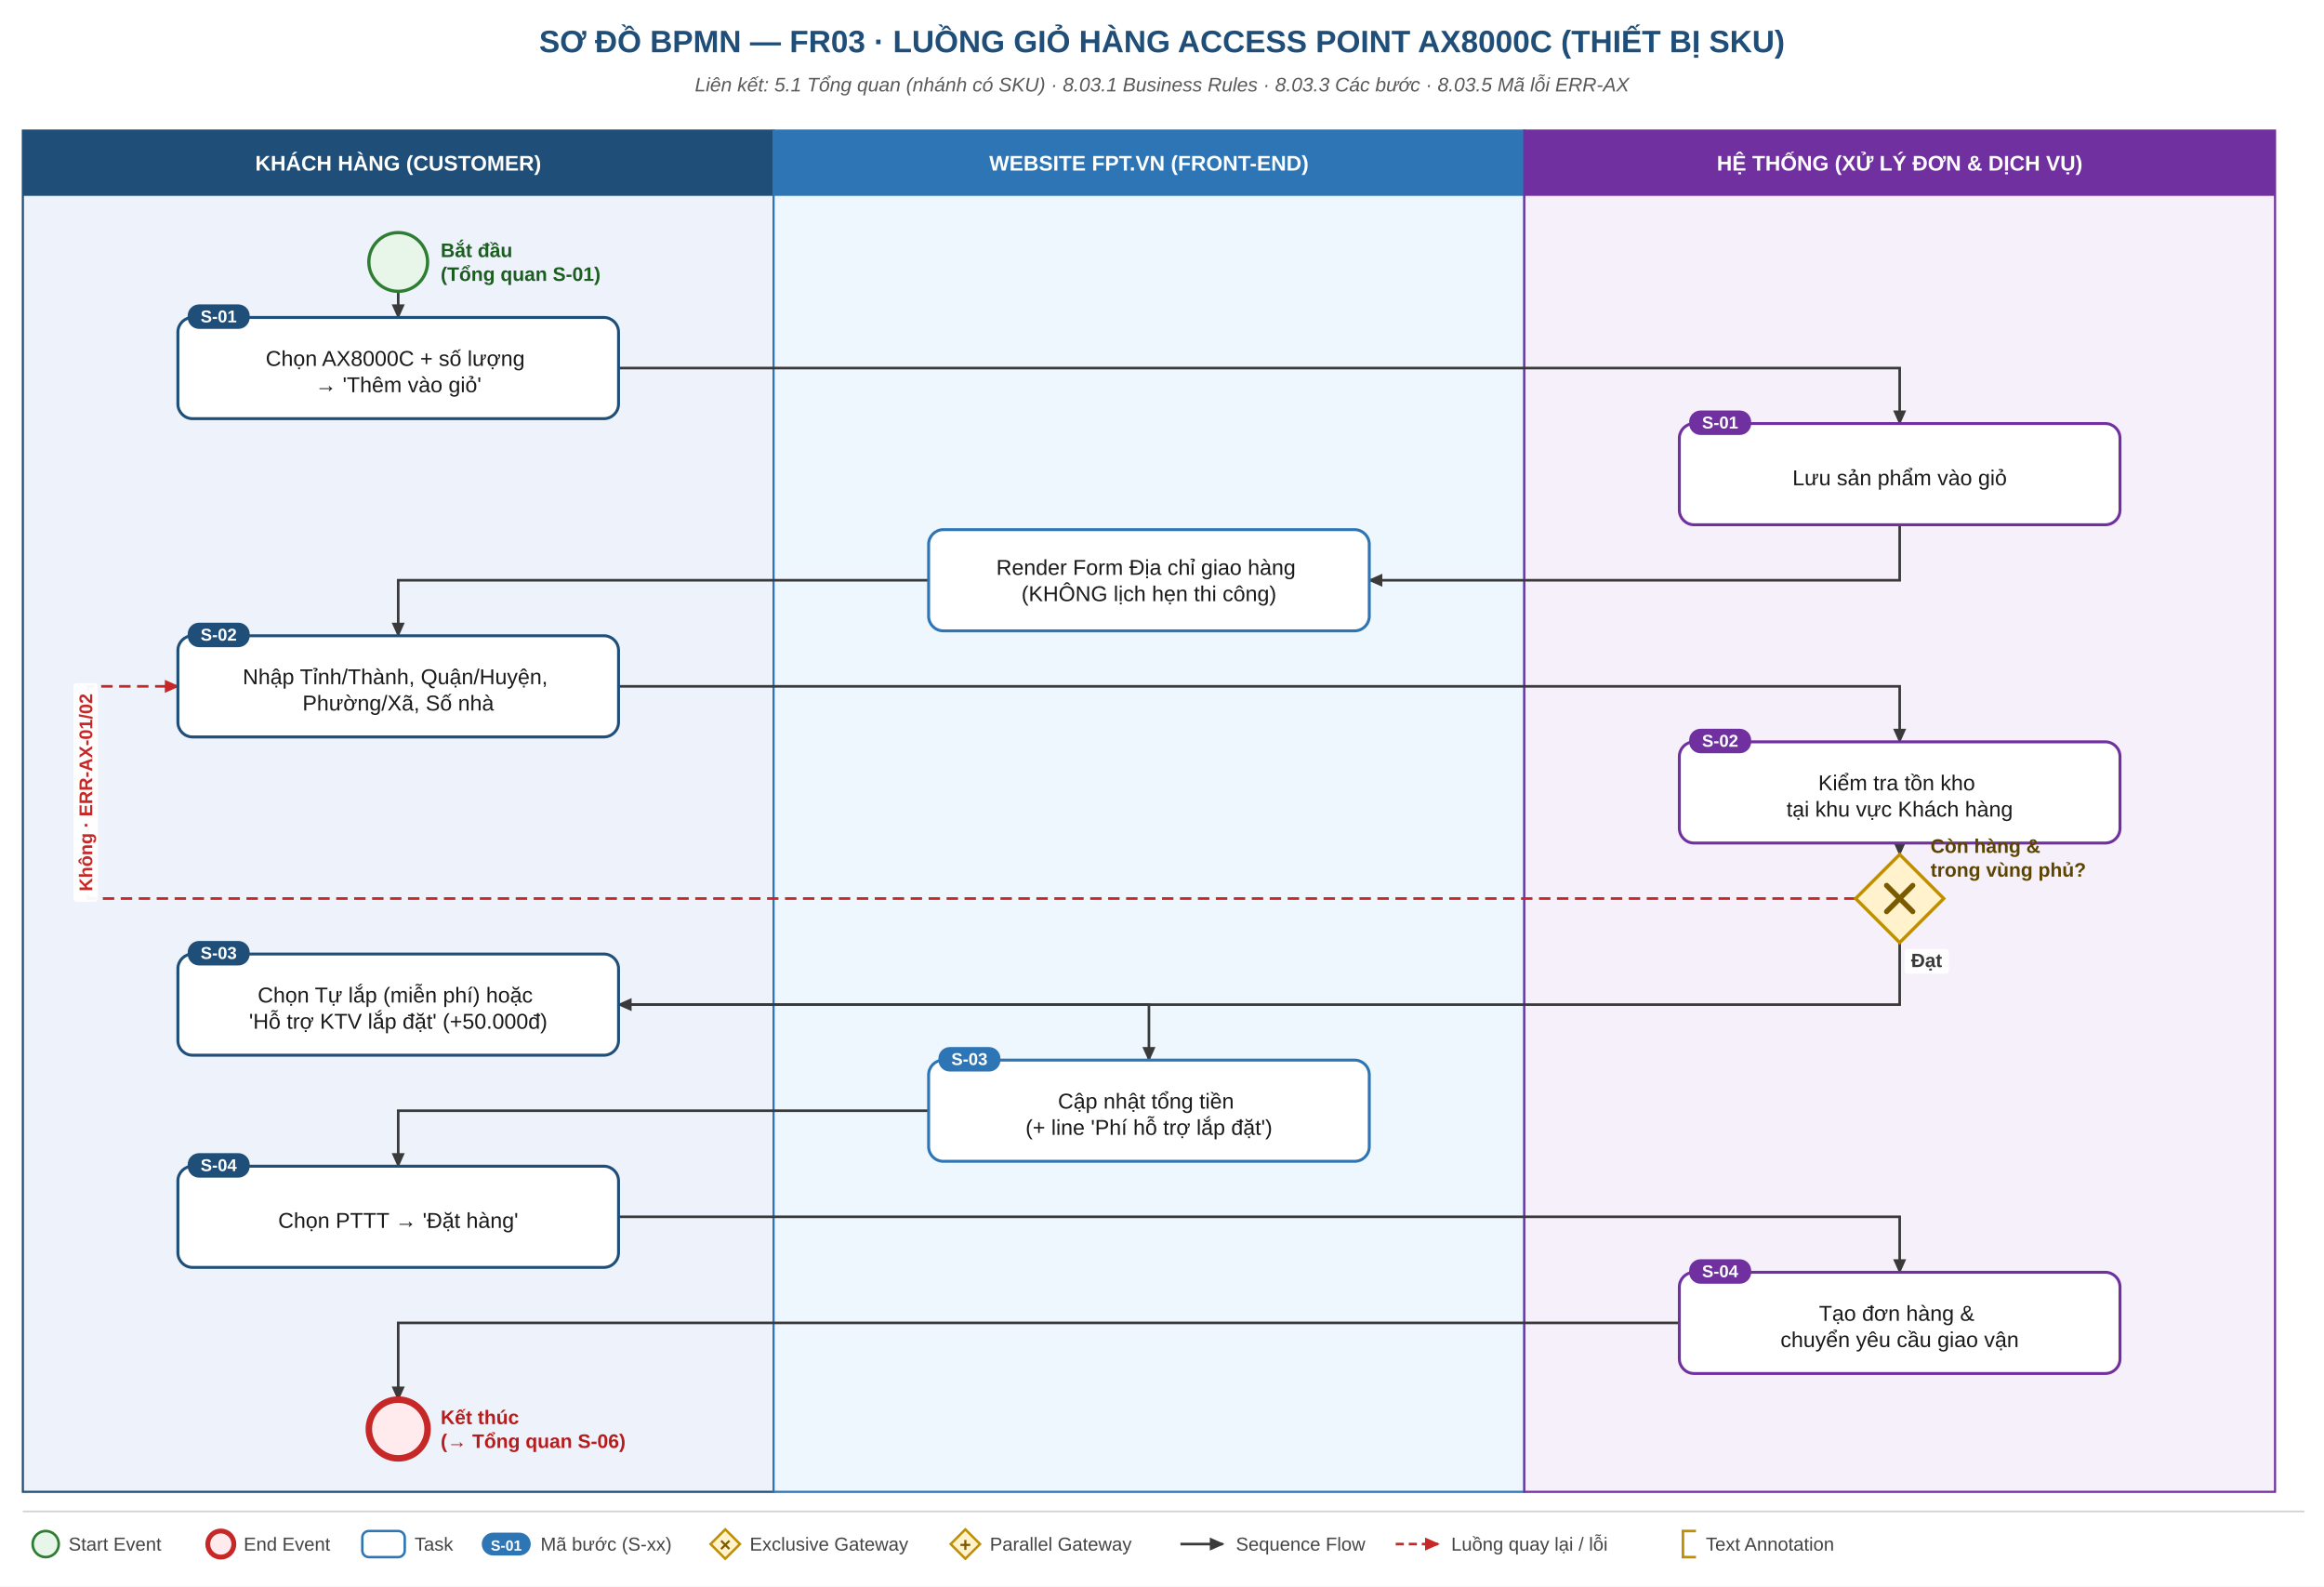
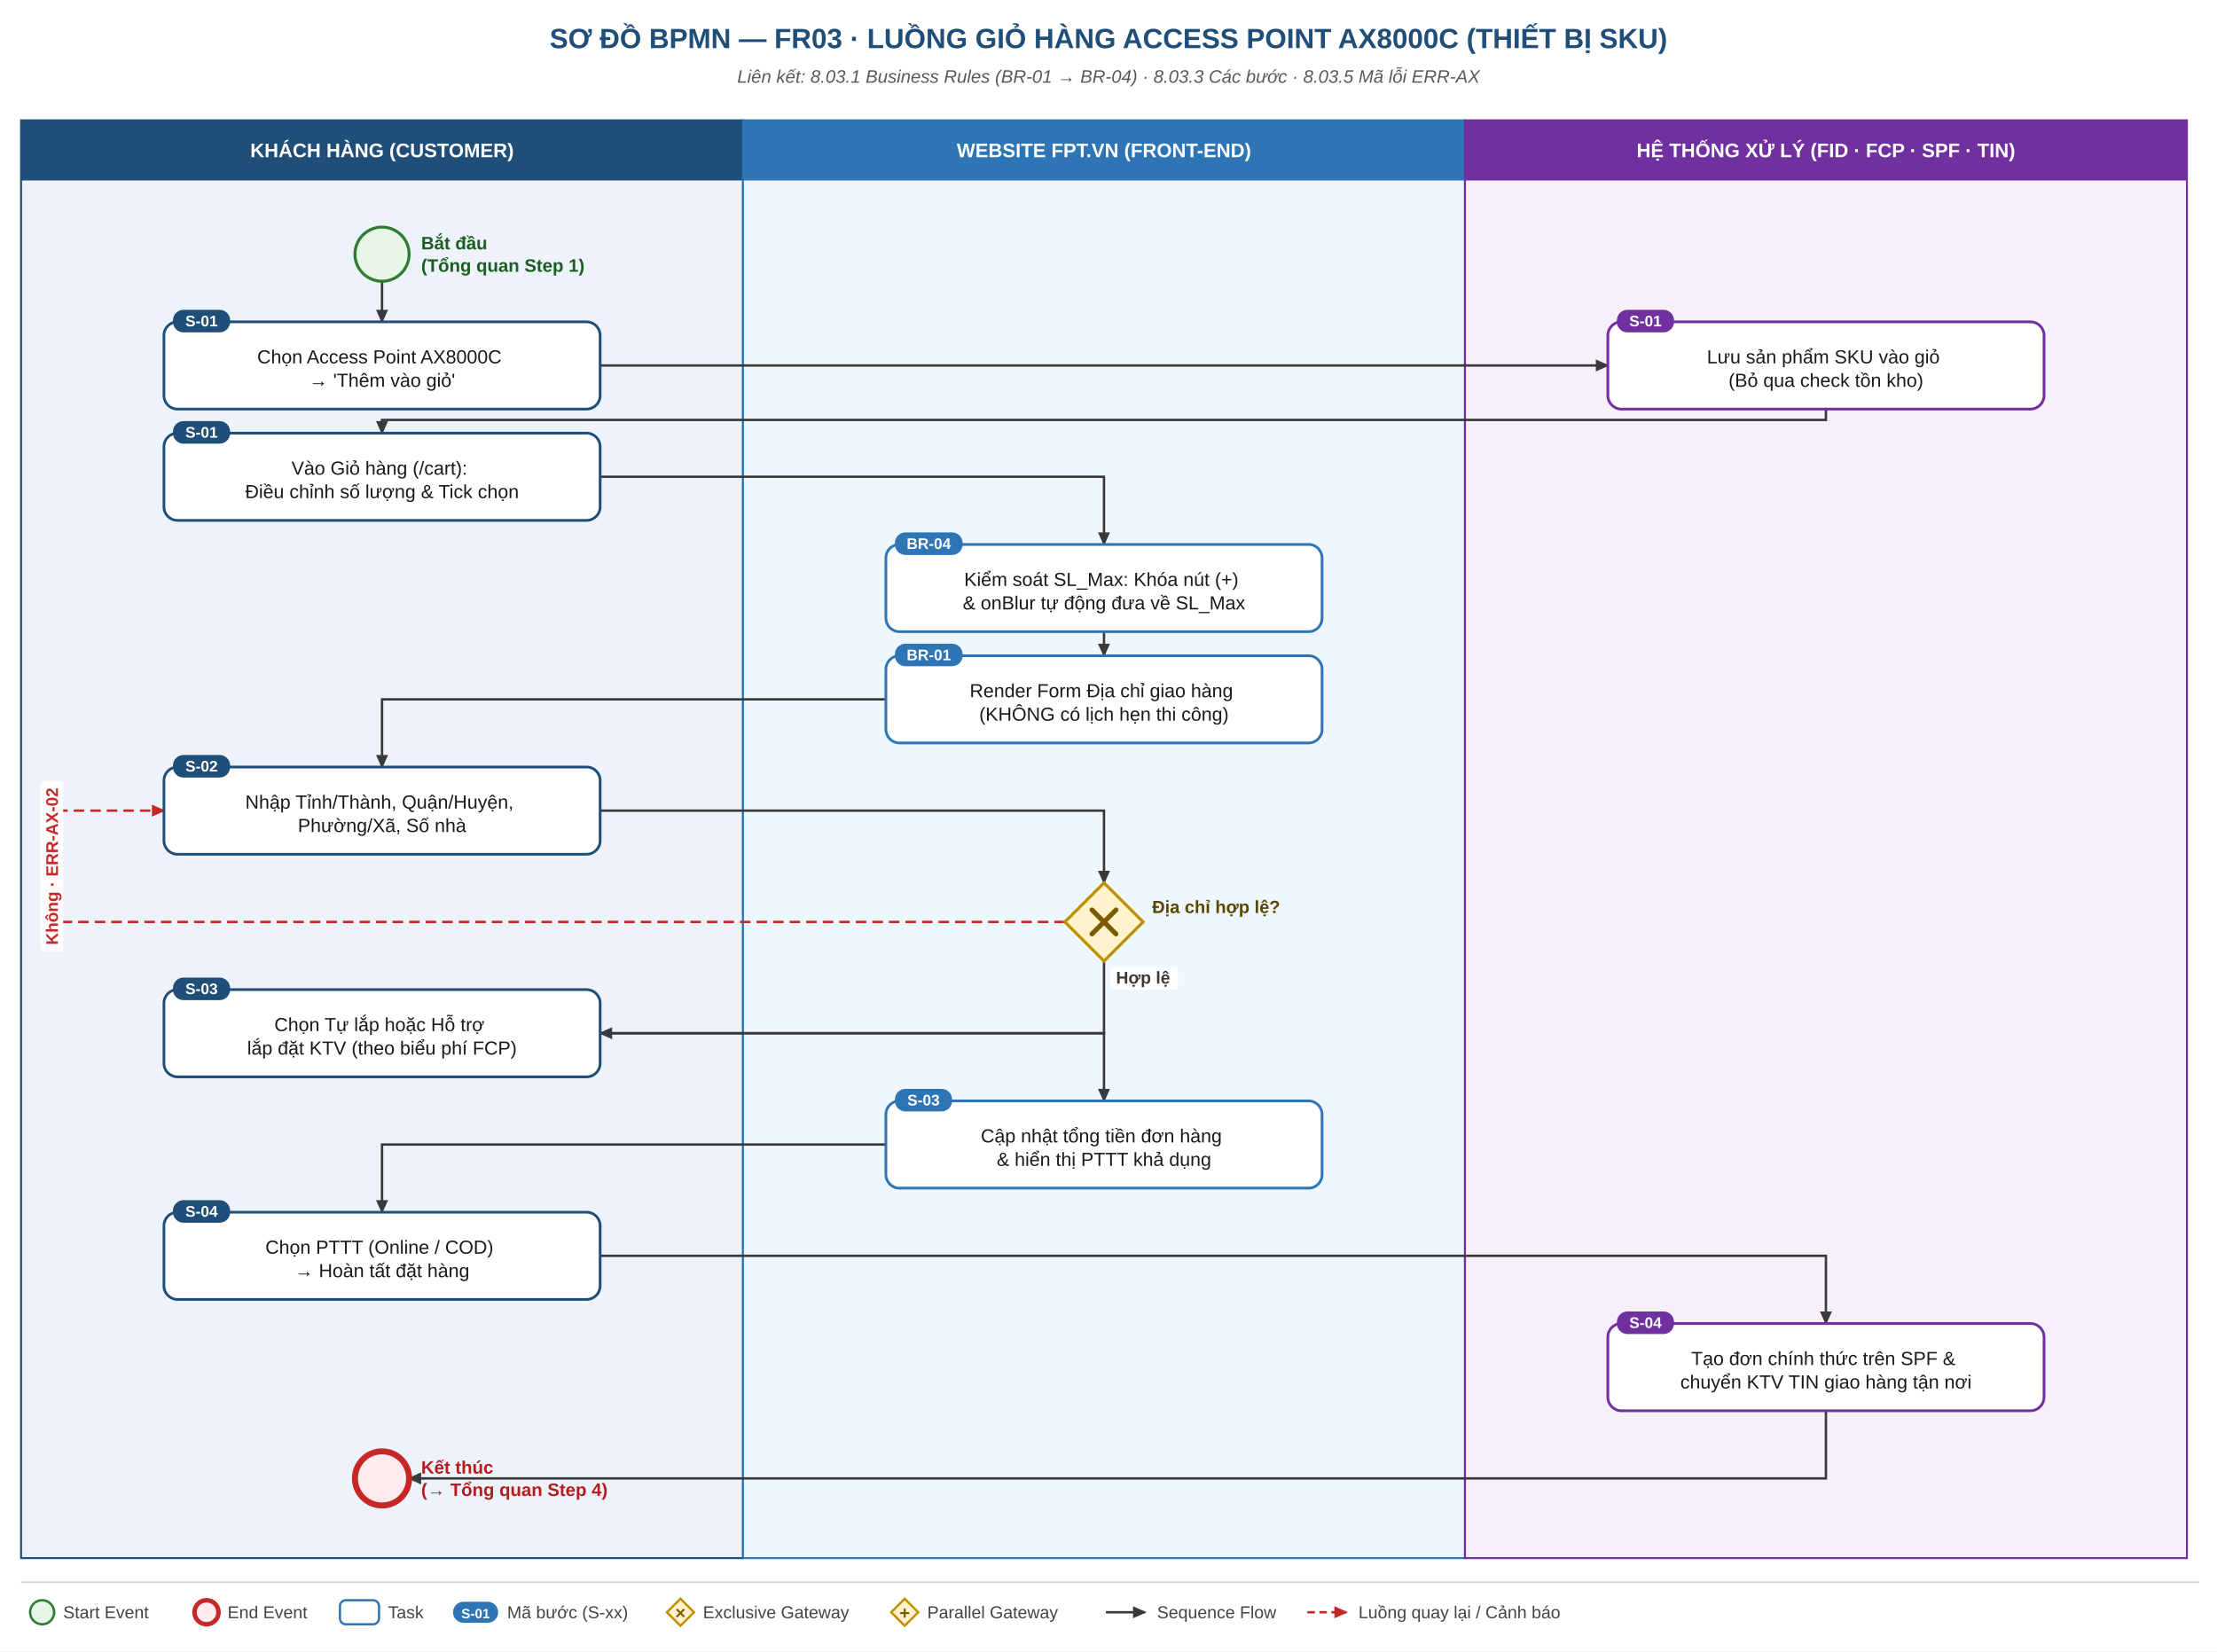
- <svg xmlns="http://www.w3.org/2000/svg" width="1424" height="972" viewBox="0 0 1424 972" font-family="Arial, Helvetica, sans-serif">
-   <rect width="1424" height="972" fill="#ffffff" />
+ <svg xmlns="http://www.w3.org/2000/svg" width="1474" height="1098" viewBox="0 0 1474 1098" font-family="Arial, Helvetica, sans-serif">
+   <rect width="1474" height="1098" fill="#ffffff" />
  <defs>
    <marker id="a" markerWidth="10" markerHeight="10" refX="8" refY="4" orient="auto" markerUnits="userSpaceOnUse">
      <path d="M0,0 L9,4 L0,8 Z" fill="#3a3a3a" />
    </marker>
    <marker id="ar" markerWidth="10" markerHeight="10" refX="8" refY="4" orient="auto" markerUnits="userSpaceOnUse">
      <path d="M0,0 L9,4 L0,8 Z" fill="#c62828" />
    </marker>
  </defs>
-   <text x="712.0" y="32" font-size="19" font-weight="bold" fill="#1f4e78" text-anchor="middle">SƠ ĐỒ BPMN — FR03 · LUỒNG GIỎ HÀNG ACCESS POINT AX8000C (THIẾT BỊ SKU)</text>
-   <text x="712.0" y="56" font-size="12" fill="#595959" font-style="italic" text-anchor="middle">Liên kết: 5.1 Tổng quan (nhánh có SKU) · 8.03.1 Business Rules · 8.03.3 Các bước · 8.03.5 Mã lỗi ERR-AX</text>
-   <rect x="14" y="80" width="460" height="834" fill="#eef3fb" stroke="#1f4e78" stroke-width="1.3" />
-   <rect x="14" y="80" width="460" height="40" fill="#1f4e78" />
-   <text x="244.0" y="104.5" font-size="13" font-weight="bold" fill="#fff" text-anchor="middle">KHÁCH HÀNG (CUSTOMER)</text>
-   <rect x="474" y="80" width="460" height="834" fill="#eef7fd" stroke="#2e75b6" stroke-width="1.3" />
-   <rect x="474" y="80" width="460" height="40" fill="#2e75b6" />
-   <text x="704.0" y="104.5" font-size="13" font-weight="bold" fill="#fff" text-anchor="middle">WEBSITE FPT.VN (FRONT-END)</text>
-   <rect x="934" y="80" width="460" height="834" fill="#f6f0fb" stroke="#7030a0" stroke-width="1.3" />
-   <rect x="934" y="80" width="460" height="40" fill="#7030a0" />
-   <text x="1164.0" y="104.5" font-size="13" font-weight="bold" fill="#fff" text-anchor="middle">HỆ THỐNG (XỬ LÝ ĐƠN &amp; DỊCH VỤ)</text>
-   <path d="M244.0,178.5 L244.0,194.5" fill="none" stroke="#3a3a3a" stroke-width="1.6" marker-end="url(#a)" />
-   <path d="M379.0,225.5 L1164.0,225.5 L1164.0,259.5" fill="none" stroke="#3a3a3a" stroke-width="1.6" marker-end="url(#a)" />
-   <path d="M1164.0,321.5 L1164.0,355.5 L839.0,355.5" fill="none" stroke="#3a3a3a" stroke-width="1.6" marker-end="url(#a)" />
-   <path d="M569.0,355.5 L244.0,355.5 L244.0,389.5" fill="none" stroke="#3a3a3a" stroke-width="1.6" marker-end="url(#a)" />
-   <path d="M379.0,420.5 L1164.0,420.5 L1164.0,454.5" fill="none" stroke="#3a3a3a" stroke-width="1.6" marker-end="url(#a)" />
-   <path d="M1164.0,516.5 L1164.0,523.5" fill="none" stroke="#3a3a3a" stroke-width="1.6" marker-end="url(#a)" />
-   <path d="M1164.0,577.5 L1164.0,615.5 L379.0,615.5" fill="none" stroke="#3a3a3a" stroke-width="1.6" marker-end="url(#a)" />
-   <path d="M1137.0,550.5 L54.0,550.5 L54.0,420.5 L109.0,420.5" fill="none" stroke="#c62828" stroke-width="1.6" stroke-dasharray="7,4" marker-end="url(#ar)" />
-   <path d="M379.0,615.5 L704.0,615.5 L704.0,649.5" fill="none" stroke="#3a3a3a" stroke-width="1.6" marker-end="url(#a)" />
-   <path d="M569.0,680.5 L244.0,680.5 L244.0,714.5" fill="none" stroke="#3a3a3a" stroke-width="1.6" marker-end="url(#a)" />
-   <path d="M379.0,745.5 L1164.0,745.5 L1164.0,779.5" fill="none" stroke="#3a3a3a" stroke-width="1.6" marker-end="url(#a)" />
-   <path d="M1029.0,810.5 L244.0,810.5 L244.0,857.5" fill="none" stroke="#3a3a3a" stroke-width="1.6" marker-end="url(#a)" />
-   <circle cx="244.0" cy="160.5" r="18" fill="#e8f5e9" stroke="#2e7d32" stroke-width="2" />
-   <text x="270.0" y="157.5" font-size="12" fill="#1b5e20" font-weight="bold" text-anchor="start">
-     <tspan x="270.0" dy="0.0">Bắt đầu</tspan>
-     <tspan x="270.0" dy="14.6">(Tổng quan S-01)</tspan>
+   <text x="737.0" y="32" font-size="18.5" font-weight="bold" fill="#1f4e78" text-anchor="middle">SƠ ĐỒ BPMN — FR03 · LUỒNG GIỎ HÀNG ACCESS POINT AX8000C (THIẾT BỊ SKU)</text>
+   <text x="737.0" y="55" font-size="12" fill="#595959" font-style="italic" text-anchor="middle">Liên kết: 8.03.1 Business Rules (BR-01 → BR-04) · 8.03.3 Các bước · 8.03.5 Mã lỗi ERR-AX</text>
+   <rect x="14" y="80" width="480" height="956" fill="#eef3fb" stroke="#1f4e78" stroke-width="1.3" />
+   <rect x="14" y="80" width="480" height="40" fill="#1f4e78" />
+   <text x="254.0" y="104.5" font-size="13" font-weight="bold" fill="#fff" text-anchor="middle">KHÁCH HÀNG (CUSTOMER)</text>
+   <rect x="494" y="80" width="480" height="956" fill="#eef7fd" stroke="#2e75b6" stroke-width="1.3" />
+   <rect x="494" y="80" width="480" height="40" fill="#2e75b6" />
+   <text x="734.0" y="104.5" font-size="13" font-weight="bold" fill="#fff" text-anchor="middle">WEBSITE FPT.VN (FRONT-END)</text>
+   <rect x="974" y="80" width="480" height="956" fill="#f6f0fb" stroke="#7030a0" stroke-width="1.3" />
+   <rect x="974" y="80" width="480" height="40" fill="#7030a0" />
+   <text x="1214.0" y="104.5" font-size="13" font-weight="bold" fill="#fff" text-anchor="middle">HỆ THỐNG XỬ LÝ (FID · FCP · SPF · TIN)</text>
+   <path d="M254.0,187.0 L254.0,214.0" fill="none" stroke="#3a3a3a" stroke-width="1.6" marker-end="url(#a)" />
+   <path d="M399.0,243.0 L1069.0,243.0" fill="none" stroke="#3a3a3a" stroke-width="1.6" marker-end="url(#a)" />
+   <path d="M1214.0,272.0 L1214.0,279.2 L254.0,279.2 L254.0,288.0" fill="none" stroke="#3a3a3a" stroke-width="1.6" marker-end="url(#a)" />
+   <path d="M399.0,317.0 L734.0,317.0 L734.0,362.0" fill="none" stroke="#3a3a3a" stroke-width="1.6" marker-end="url(#a)" />
+   <path d="M734.0,420.0 L734.0,436.0" fill="none" stroke="#3a3a3a" stroke-width="1.6" marker-end="url(#a)" />
+   <path d="M589.0,465.0 L254.0,465.0 L254.0,510.0" fill="none" stroke="#3a3a3a" stroke-width="1.6" marker-end="url(#a)" />
+   <path d="M399.0,539.0 L734.0,539.0 L734.0,587.0" fill="none" stroke="#3a3a3a" stroke-width="1.6" marker-end="url(#a)" />
+   <path d="M734.0,639.0 L734.0,687.0 L399.0,687.0" fill="none" stroke="#3a3a3a" stroke-width="1.6" marker-end="url(#a)" />
+   <path d="M708.0,613.0 L36.0,613.0 L36.0,539.0 L109.0,539.0" fill="none" stroke="#c62828" stroke-width="1.6" stroke-dasharray="7,4" marker-end="url(#ar)" />
+   <path d="M399.0,687.0 L734.0,687.0 L734.0,732.0" fill="none" stroke="#3a3a3a" stroke-width="1.6" marker-end="url(#a)" />
+   <path d="M589.0,761.0 L254.0,761.0 L254.0,806.0" fill="none" stroke="#3a3a3a" stroke-width="1.6" marker-end="url(#a)" />
+   <path d="M399.0,835.0 L1214.0,835.0 L1214.0,880.0" fill="none" stroke="#3a3a3a" stroke-width="1.6" marker-end="url(#a)" />
+   <path d="M1214.0,938.0 L1214.0,983.0 L272.0,983.0" fill="none" stroke="#3a3a3a" stroke-width="1.6" marker-end="url(#a)" />
+   <circle cx="254.0" cy="169.0" r="18" fill="#e8f5e9" stroke="#2e7d32" stroke-width="2" />
+   <text x="280.0" y="165.8" font-size="12" fill="#1b5e20" font-weight="bold" text-anchor="start">
+     <tspan x="280.0" dy="0.0">Bắt đầu</tspan>
+     <tspan x="280.0" dy="14.9">(Tổng quan Step 1)</tspan>
  </text>
-   <rect x="109.0" y="194.5" width="270" height="62" rx="9" fill="#ffffff" stroke="#1f4e78" stroke-width="1.8" />
-   <text x="244.0" y="224.2" font-size="13.2" fill="#1a1a1a" font-weight="normal" text-anchor="middle">
-     <tspan x="244.0" dy="0.0">Chọn AX8000C + số lượng</tspan>
-     <tspan x="244.0" dy="16.1">→ 'Thêm vào giỏ'</tspan>
+   <rect x="109.0" y="214.0" width="290" height="58" rx="9" fill="#ffffff" stroke="#1f4e78" stroke-width="1.8" />
+   <text x="254.0" y="241.6" font-size="12.6" fill="#1a1a1a" font-weight="normal" text-anchor="middle">
+     <tspan x="254.0" dy="0.0">Chọn Access Point AX8000C</tspan>
+     <tspan x="254.0" dy="15.6">→ 'Thêm vào giỏ'</tspan>
  </text>
-   <rect x="115.0" y="186.5" width="38" height="15" rx="7" fill="#1f4e78" />
-   <text x="134.0" y="197.5" font-size="10.5" font-weight="bold" fill="#fff" text-anchor="middle">S-01</text>
-   <rect x="1029.0" y="259.5" width="270" height="62" rx="9" fill="#ffffff" stroke="#7030a0" stroke-width="1.8" />
-   <text x="1164.0" y="297.3" font-size="13.2" fill="#1a1a1a" font-weight="normal" text-anchor="middle">
-     <tspan x="1164.0" dy="0.0">Lưu sản phẩm vào giỏ</tspan>
+   <rect x="115.0" y="206.0" width="38" height="15" rx="7" fill="#1f4e78" />
+   <text x="134.0" y="217.0" font-size="10.2" font-weight="bold" fill="#fff" text-anchor="middle">S-01</text>
+   <rect x="1069.0" y="214.0" width="290" height="58" rx="9" fill="#ffffff" stroke="#7030a0" stroke-width="1.8" />
+   <text x="1214.0" y="241.6" font-size="12.6" fill="#1a1a1a" font-weight="normal" text-anchor="middle">
+     <tspan x="1214.0" dy="0.0">Lưu sản phẩm SKU vào giỏ</tspan>
+     <tspan x="1214.0" dy="15.6">(Bỏ qua check tồn kho)</tspan>
  </text>
-   <rect x="1035.0" y="251.5" width="38" height="15" rx="7" fill="#7030a0" />
-   <text x="1054.0" y="262.5" font-size="10.5" font-weight="bold" fill="#fff" text-anchor="middle">S-01</text>
-   <rect x="569.0" y="324.5" width="270" height="62" rx="9" fill="#ffffff" stroke="#2e75b6" stroke-width="1.8" />
-   <text x="704.0" y="352.2" font-size="13.2" fill="#1a1a1a" font-weight="normal" text-anchor="middle">
-     <tspan x="704.0" dy="0.0">Render Form Địa chỉ giao hàng</tspan>
-     <tspan x="704.0" dy="16.1">(KHÔNG lịch hẹn thi công)</tspan>
+   <rect x="1075.0" y="206.0" width="38" height="15" rx="7" fill="#7030a0" />
+   <text x="1094.0" y="217.0" font-size="10.2" font-weight="bold" fill="#fff" text-anchor="middle">S-01</text>
+   <rect x="109.0" y="288.0" width="290" height="58" rx="9" fill="#ffffff" stroke="#1f4e78" stroke-width="1.8" />
+   <text x="254.0" y="315.6" font-size="12.6" fill="#1a1a1a" font-weight="normal" text-anchor="middle">
+     <tspan x="254.0" dy="0.0">Vào Giỏ hàng (/cart):</tspan>
+     <tspan x="254.0" dy="15.6">Điều chỉnh số lượng &amp; Tick chọn</tspan>
  </text>
-   <rect x="109.0" y="389.5" width="270" height="62" rx="9" fill="#ffffff" stroke="#1f4e78" stroke-width="1.8" />
-   <text x="244.0" y="419.2" font-size="13.2" fill="#1a1a1a" font-weight="normal" text-anchor="middle">
-     <tspan x="244.0" dy="0.0">Nhập Tỉnh/Thành, Quận/Huyện,</tspan>
-     <tspan x="244.0" dy="16.1">Phường/Xã, Số nhà</tspan>
+   <rect x="115.0" y="280.0" width="38" height="15" rx="7" fill="#1f4e78" />
+   <text x="134.0" y="291.0" font-size="10.2" font-weight="bold" fill="#fff" text-anchor="middle">S-01</text>
+   <rect x="589.0" y="362.0" width="290" height="58" rx="9" fill="#ffffff" stroke="#2e75b6" stroke-width="1.8" />
+   <text x="734.0" y="389.6" font-size="12.6" fill="#1a1a1a" font-weight="normal" text-anchor="middle">
+     <tspan x="734.0" dy="0.0">Kiểm soát SL_Max: Khóa nút (+)</tspan>
+     <tspan x="734.0" dy="15.6">&amp; onBlur tự động đưa về SL_Max</tspan>
  </text>
-   <rect x="115.0" y="381.5" width="38" height="15" rx="7" fill="#1f4e78" />
-   <text x="134.0" y="392.5" font-size="10.5" font-weight="bold" fill="#fff" text-anchor="middle">S-02</text>
-   <rect x="1029.0" y="454.5" width="270" height="62" rx="9" fill="#ffffff" stroke="#7030a0" stroke-width="1.8" />
-   <text x="1164.0" y="484.2" font-size="13.2" fill="#1a1a1a" font-weight="normal" text-anchor="middle">
-     <tspan x="1164.0" dy="0.0">Kiểm tra tồn kho</tspan>
-     <tspan x="1164.0" dy="16.1">tại khu vực Khách hàng</tspan>
+   <rect x="595.0" y="354.0" width="45" height="15" rx="7" fill="#2e75b6" />
+   <text x="617.5" y="365.0" font-size="10.2" font-weight="bold" fill="#fff" text-anchor="middle">BR-04</text>
+   <rect x="589.0" y="436.0" width="290" height="58" rx="9" fill="#ffffff" stroke="#2e75b6" stroke-width="1.8" />
+   <text x="734.0" y="463.6" font-size="12.6" fill="#1a1a1a" font-weight="normal" text-anchor="middle">
+     <tspan x="734.0" dy="0.0">Render Form Địa chỉ giao hàng</tspan>
+     <tspan x="734.0" dy="15.6">(KHÔNG có lịch hẹn thi công)</tspan>
  </text>
-   <rect x="1035.0" y="446.5" width="38" height="15" rx="7" fill="#7030a0" />
-   <text x="1054.0" y="457.5" font-size="10.5" font-weight="bold" fill="#fff" text-anchor="middle">S-02</text>
-   <polygon points="1164.0,523.5 1191.0,550.5 1164.0,577.5 1137.0,550.5" fill="#fff2cc" stroke="#bf8f00" stroke-width="2" />
-   <path d="M1156.0,542.5 L1172.0,558.5 M1172.0,542.5 L1156.0,558.5" stroke="#7a5b00" stroke-width="3.2" stroke-linecap="round" />
-   <text x="1182.9" y="522.5" font-size="12" fill="#5b4500" font-weight="bold" text-anchor="start">
-     <tspan x="1182.9" dy="0.0">Còn hàng &amp;</tspan>
-     <tspan x="1182.9" dy="14.6">trong vùng phủ?</tspan>
+   <rect x="595.0" y="428.0" width="45" height="15" rx="7" fill="#2e75b6" />
+   <text x="617.5" y="439.0" font-size="10.2" font-weight="bold" fill="#fff" text-anchor="middle">BR-01</text>
+   <rect x="109.0" y="510.0" width="290" height="58" rx="9" fill="#ffffff" stroke="#1f4e78" stroke-width="1.8" />
+   <text x="254.0" y="537.6" font-size="12.6" fill="#1a1a1a" font-weight="normal" text-anchor="middle">
+     <tspan x="254.0" dy="0.0">Nhập Tỉnh/Thành, Quận/Huyện,</tspan>
+     <tspan x="254.0" dy="15.6">Phường/Xã, Số nhà</tspan>
  </text>
-   <rect x="109.0" y="584.5" width="270" height="62" rx="9" fill="#ffffff" stroke="#1f4e78" stroke-width="1.8" />
-   <text x="244.0" y="614.2" font-size="13.2" fill="#1a1a1a" font-weight="normal" text-anchor="middle">
-     <tspan x="244.0" dy="0.0">Chọn Tự lắp (miễn phí) hoặc</tspan>
-     <tspan x="244.0" dy="16.1">'Hỗ trợ KTV lắp đặt' (+50.000đ)</tspan>
+   <rect x="115.0" y="502.0" width="38" height="15" rx="7" fill="#1f4e78" />
+   <text x="134.0" y="513.0" font-size="10.2" font-weight="bold" fill="#fff" text-anchor="middle">S-02</text>
+   <polygon points="734.0,587.0 760.0,613.0 734.0,639.0 708.0,613.0" fill="#fff2cc" stroke="#bf8f00" stroke-width="2" />
+   <path d="M726.0,605.0 L742.0,621.0 M742.0,605.0 L726.0,621.0" stroke="#7a5b00" stroke-width="3.2" stroke-linecap="round" />
+   <text x="766.0" y="607.1" font-size="11.8" fill="#5b4500" font-weight="bold" text-anchor="start">
+     <tspan x="766.0" dy="0.0">Địa chỉ hợp lệ?</tspan>
  </text>
-   <rect x="115.0" y="576.5" width="38" height="15" rx="7" fill="#1f4e78" />
-   <text x="134.0" y="587.5" font-size="10.5" font-weight="bold" fill="#fff" text-anchor="middle">S-03</text>
-   <rect x="569.0" y="649.5" width="270" height="62" rx="9" fill="#ffffff" stroke="#2e75b6" stroke-width="1.8" />
-   <text x="704.0" y="679.2" font-size="13.2" fill="#1a1a1a" font-weight="normal" text-anchor="middle">
-     <tspan x="704.0" dy="0.0">Cập nhật tổng tiền</tspan>
-     <tspan x="704.0" dy="16.1">(+ line 'Phí hỗ trợ lắp đặt')</tspan>
+   <rect x="109.0" y="658.0" width="290" height="58" rx="9" fill="#ffffff" stroke="#1f4e78" stroke-width="1.8" />
+   <text x="254.0" y="685.6" font-size="12.6" fill="#1a1a1a" font-weight="normal" text-anchor="middle">
+     <tspan x="254.0" dy="0.0">Chọn Tự lắp hoặc Hỗ trợ</tspan>
+     <tspan x="254.0" dy="15.6">lắp đặt KTV (theo biểu phí FCP)</tspan>
  </text>
-   <rect x="575.0" y="641.5" width="38" height="15" rx="7" fill="#2e75b6" />
-   <text x="594.0" y="652.5" font-size="10.5" font-weight="bold" fill="#fff" text-anchor="middle">S-03</text>
-   <rect x="109.0" y="714.5" width="270" height="62" rx="9" fill="#ffffff" stroke="#1f4e78" stroke-width="1.8" />
-   <text x="244.0" y="752.3" font-size="13.2" fill="#1a1a1a" font-weight="normal" text-anchor="middle">
-     <tspan x="244.0" dy="0.0">Chọn PTTT → 'Đặt hàng'</tspan>
+   <rect x="115.0" y="650.0" width="38" height="15" rx="7" fill="#1f4e78" />
+   <text x="134.0" y="661.0" font-size="10.2" font-weight="bold" fill="#fff" text-anchor="middle">S-03</text>
+   <rect x="589.0" y="732.0" width="290" height="58" rx="9" fill="#ffffff" stroke="#2e75b6" stroke-width="1.8" />
+   <text x="734.0" y="759.6" font-size="12.6" fill="#1a1a1a" font-weight="normal" text-anchor="middle">
+     <tspan x="734.0" dy="0.0">Cập nhật tổng tiền đơn hàng</tspan>
+     <tspan x="734.0" dy="15.6">&amp; hiển thị PTTT khả dụng</tspan>
  </text>
-   <rect x="115.0" y="706.5" width="38" height="15" rx="7" fill="#1f4e78" />
-   <text x="134.0" y="717.5" font-size="10.5" font-weight="bold" fill="#fff" text-anchor="middle">S-04</text>
-   <rect x="1029.0" y="779.5" width="270" height="62" rx="9" fill="#ffffff" stroke="#7030a0" stroke-width="1.8" />
-   <text x="1164.0" y="809.2" font-size="13.2" fill="#1a1a1a" font-weight="normal" text-anchor="middle">
-     <tspan x="1164.0" dy="0.0">Tạo đơn hàng &amp;</tspan>
-     <tspan x="1164.0" dy="16.1">chuyển yêu cầu giao vận</tspan>
+   <rect x="595.0" y="724.0" width="38" height="15" rx="7" fill="#2e75b6" />
+   <text x="614.0" y="735.0" font-size="10.2" font-weight="bold" fill="#fff" text-anchor="middle">S-03</text>
+   <rect x="109.0" y="806.0" width="290" height="58" rx="9" fill="#ffffff" stroke="#1f4e78" stroke-width="1.8" />
+   <text x="254.0" y="833.6" font-size="12.6" fill="#1a1a1a" font-weight="normal" text-anchor="middle">
+     <tspan x="254.0" dy="0.0">Chọn PTTT (Online / COD)</tspan>
+     <tspan x="254.0" dy="15.6">→ Hoàn tất đặt hàng</tspan>
  </text>
-   <rect x="1035.0" y="771.5" width="38" height="15" rx="7" fill="#7030a0" />
-   <text x="1054.0" y="782.5" font-size="10.5" font-weight="bold" fill="#fff" text-anchor="middle">S-04</text>
-   <circle cx="244.0" cy="875.5" r="18" fill="#ffebee" stroke="#c62828" stroke-width="4" />
-   <text x="270.0" y="872.5" font-size="12" fill="#b71c1c" font-weight="bold" text-anchor="start">
-     <tspan x="270.0" dy="0.0">Kết thúc</tspan>
-     <tspan x="270.0" dy="14.6">(→ Tổng quan S-06)</tspan>
+   <rect x="115.0" y="798.0" width="38" height="15" rx="7" fill="#1f4e78" />
+   <text x="134.0" y="809.0" font-size="10.2" font-weight="bold" fill="#fff" text-anchor="middle">S-04</text>
+   <rect x="1069.0" y="880.0" width="290" height="58" rx="9" fill="#ffffff" stroke="#7030a0" stroke-width="1.8" />
+   <text x="1214.0" y="907.6" font-size="12.6" fill="#1a1a1a" font-weight="normal" text-anchor="middle">
+     <tspan x="1214.0" dy="0.0">Tạo đơn chính thức trên SPF &amp;</tspan>
+     <tspan x="1214.0" dy="15.6">chuyển KTV TIN giao hàng tận nơi</tspan>
  </text>
-   <rect x="1167.0" y="581.5" width="27.2" height="15" fill="#ffffff" opacity="0.95" rx="2" />
-   <text x="1171.0" y="592.5" font-size="11.8" font-weight="bold" fill="#3a3a3a" text-anchor="start">Đạt</text>
-   <g transform="rotate(-90 54.0 485.5)">
-     <rect x="-13.0" y="476.5" width="134.0" height="15" fill="#fff" opacity="0.95" rx="2" />
-     <text x="54.0" y="488.0" font-size="11.3" font-weight="bold" fill="#c62828" text-anchor="middle">Không · ERR-AX-01/02</text>
+   <rect x="1075.0" y="872.0" width="38" height="15" rx="7" fill="#7030a0" />
+   <text x="1094.0" y="883.0" font-size="10.2" font-weight="bold" fill="#fff" text-anchor="middle">S-04</text>
+   <circle cx="254.0" cy="983.0" r="18" fill="#ffebee" stroke="#c62828" stroke-width="4" />
+   <text x="280.0" y="979.8" font-size="12" fill="#b71c1c" font-weight="bold" text-anchor="start">
+     <tspan x="280.0" dy="0.0">Kết thúc</tspan>
+     <tspan x="280.0" dy="14.9">(→ Tổng quan Step 4)</tspan>
+   </text>
+   <rect x="738.0" y="643.0" width="45.2" height="15" fill="#ffffff" opacity="0.95" rx="2" />
+   <text x="742.0" y="654.0" font-size="11.4" font-weight="bold" fill="#3a3a3a" text-anchor="start">Hợp lệ</text>
+   <g transform="rotate(-90 36.0 576.0)">
+     <rect x="-20.7" y="567.0" width="113.4" height="15" fill="#fff" opacity="0.95" rx="2" />
+     <text x="36.0" y="578.5" font-size="11.2" font-weight="bold" fill="#c62828" text-anchor="middle">Không · ERR-AX-02</text>
  </g>
-   <line x1="14" y1="926.0" x2="1412" y2="926.0" stroke="#d0d0d0" />
-   <circle cx="28" cy="946.0" r="8" fill="#e8f5e9" stroke="#2e7d32" stroke-width="1.6" />
-   <text x="42" y="950.0" font-size="11.5" fill="#444">Start Event</text>
-   <circle cx="135.3" cy="946.0" r="8" fill="#ffebee" stroke="#c62828" stroke-width="3" />
-   <text x="149.3" y="950.0" font-size="11.5" fill="#444">End Event</text>
-   <rect x="222.0" y="938.0" width="26" height="16" rx="4" fill="#fff" stroke="#2e75b6" stroke-width="1.5" />
-   <text x="254.0" y="950.0" font-size="11.5" fill="#444">Task</text>
-   <rect x="295.2" y="939.0" width="30" height="14" rx="7" fill="#2e75b6" />
-   <text x="310.2" y="950.0" font-size="9" font-weight="bold" fill="#fff" text-anchor="middle">S-01</text>
-   <text x="331.2" y="950.0" font-size="11.5" fill="#444">Mã bước (S-xx)</text>
-   <polygon points="444.4,937.0 453.4,946.0 444.4,955.0 435.4,946.0" fill="#fff2cc" stroke="#bf8f00" stroke-width="1.5" />
-   <text x="444.4" y="950.5" font-size="12" font-weight="bold" fill="#7a5b00" text-anchor="middle">×</text>
-   <text x="459.4" y="950.0" font-size="11.5" fill="#444">Exclusive Gateway</text>
-   <polygon points="591.5,937.0 600.5,946.0 591.5,955.0 582.5,946.0" fill="#fff2cc" stroke="#bf8f00" stroke-width="1.5" />
-   <text x="591.5" y="950.5" font-size="12" font-weight="bold" fill="#7a5b00" text-anchor="middle">+</text>
-   <text x="606.5" y="950.0" font-size="11.5" fill="#444">Parallel Gateway</text>
-   <path d="M723.3,946.0 L749.3,946.0" stroke="#3a3a3a" stroke-width="1.6" marker-end="url(#a)" />
-   <text x="757.3" y="950.0" font-size="11.5" fill="#444">Sequence Flow</text>
-   <path d="M855.2,946.0 L881.2,946.0" stroke="#c62828" stroke-width="1.6" stroke-dasharray="5,3" marker-end="url(#ar)" />
-   <text x="889.2" y="950.0" font-size="11.5" fill="#444">Luồng quay lại / lỗi</text>
-   <path d="M1039.2,938.0 L1031.2,938.0 L1031.2,954.0 L1039.2,954.0" fill="none" stroke="#bf8f00" stroke-width="1.6" />
-   <text x="1045.2" y="950.0" font-size="11.5" fill="#444">Text Annotation</text>
+   <line x1="14" y1="1052.0" x2="1462" y2="1052.0" stroke="#d0d0d0" />
+   <circle cx="28" cy="1072.0" r="8" fill="#e8f5e9" stroke="#2e7d32" stroke-width="1.6" />
+   <text x="42" y="1076.0" font-size="11.5" fill="#444">Start Event</text>
+   <circle cx="137.3" cy="1072.0" r="8" fill="#ffebee" stroke="#c62828" stroke-width="3" />
+   <text x="151.3" y="1076.0" font-size="11.5" fill="#444">End Event</text>
+   <rect x="226.0" y="1064.0" width="26" height="16" rx="4" fill="#fff" stroke="#2e75b6" stroke-width="1.5" />
+   <text x="258.0" y="1076.0" font-size="11.5" fill="#444">Task</text>
+   <rect x="301.2" y="1065.0" width="30" height="14" rx="7" fill="#2e75b6" />
+   <text x="316.2" y="1076.0" font-size="9" font-weight="bold" fill="#fff" text-anchor="middle">S-01</text>
+   <text x="337.2" y="1076.0" font-size="11.5" fill="#444">Mã bước (S-xx)</text>
+   <polygon points="452.4,1063.0 461.4,1072.0 452.4,1081.0 443.4,1072.0" fill="#fff2cc" stroke="#bf8f00" stroke-width="1.5" />
+   <text x="452.4" y="1076.5" font-size="12" font-weight="bold" fill="#7a5b00" text-anchor="middle">×</text>
+   <text x="467.4" y="1076.0" font-size="11.5" fill="#444">Exclusive Gateway</text>
+   <polygon points="601.5,1063.0 610.5,1072.0 601.5,1081.0 592.5,1072.0" fill="#fff2cc" stroke="#bf8f00" stroke-width="1.5" />
+   <text x="601.5" y="1076.5" font-size="12" font-weight="bold" fill="#7a5b00" text-anchor="middle">+</text>
+   <text x="616.5" y="1076.0" font-size="11.5" fill="#444">Parallel Gateway</text>
+   <path d="M735.3,1072.0 L761.3,1072.0" stroke="#3a3a3a" stroke-width="1.6" marker-end="url(#a)" />
+   <text x="769.3" y="1076.0" font-size="11.5" fill="#444">Sequence Flow</text>
+   <path d="M869.2,1072.0 L895.2,1072.0" stroke="#c62828" stroke-width="1.6" stroke-dasharray="5,3" marker-end="url(#ar)" />
+   <text x="903.2" y="1076.0" font-size="11.5" fill="#444">Luồng quay lại / Cảnh báo</text>
</svg>
